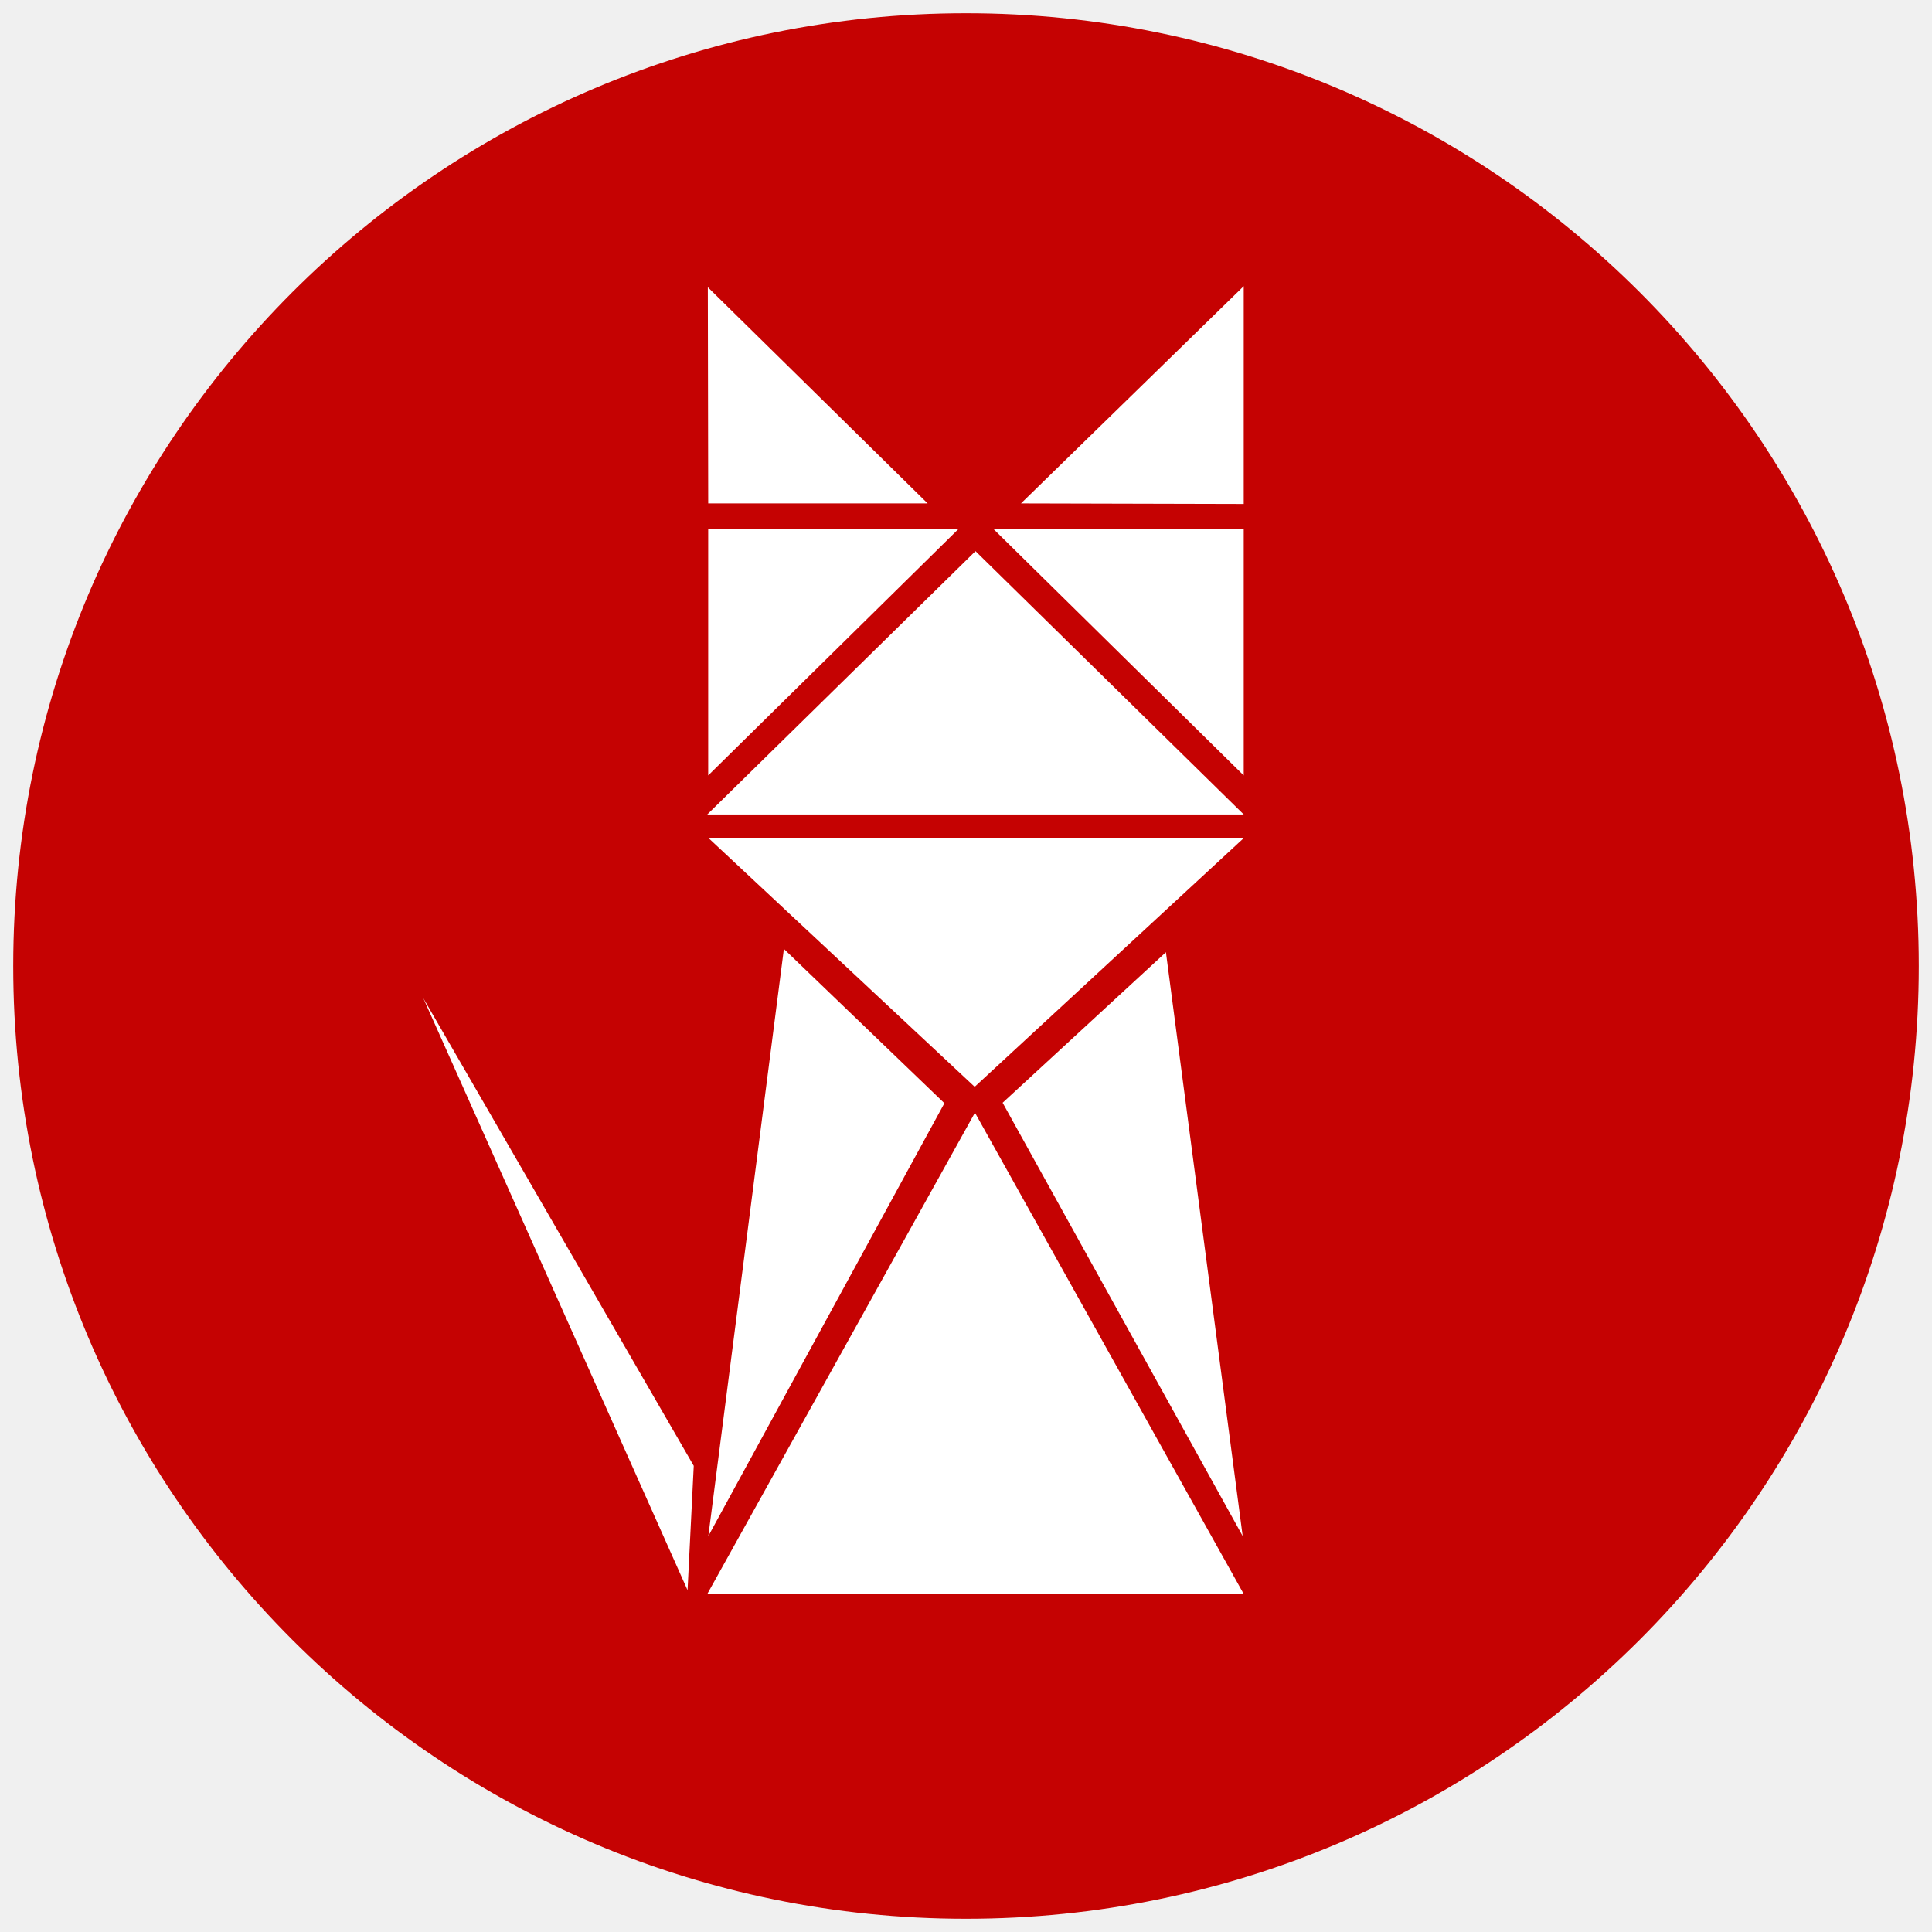
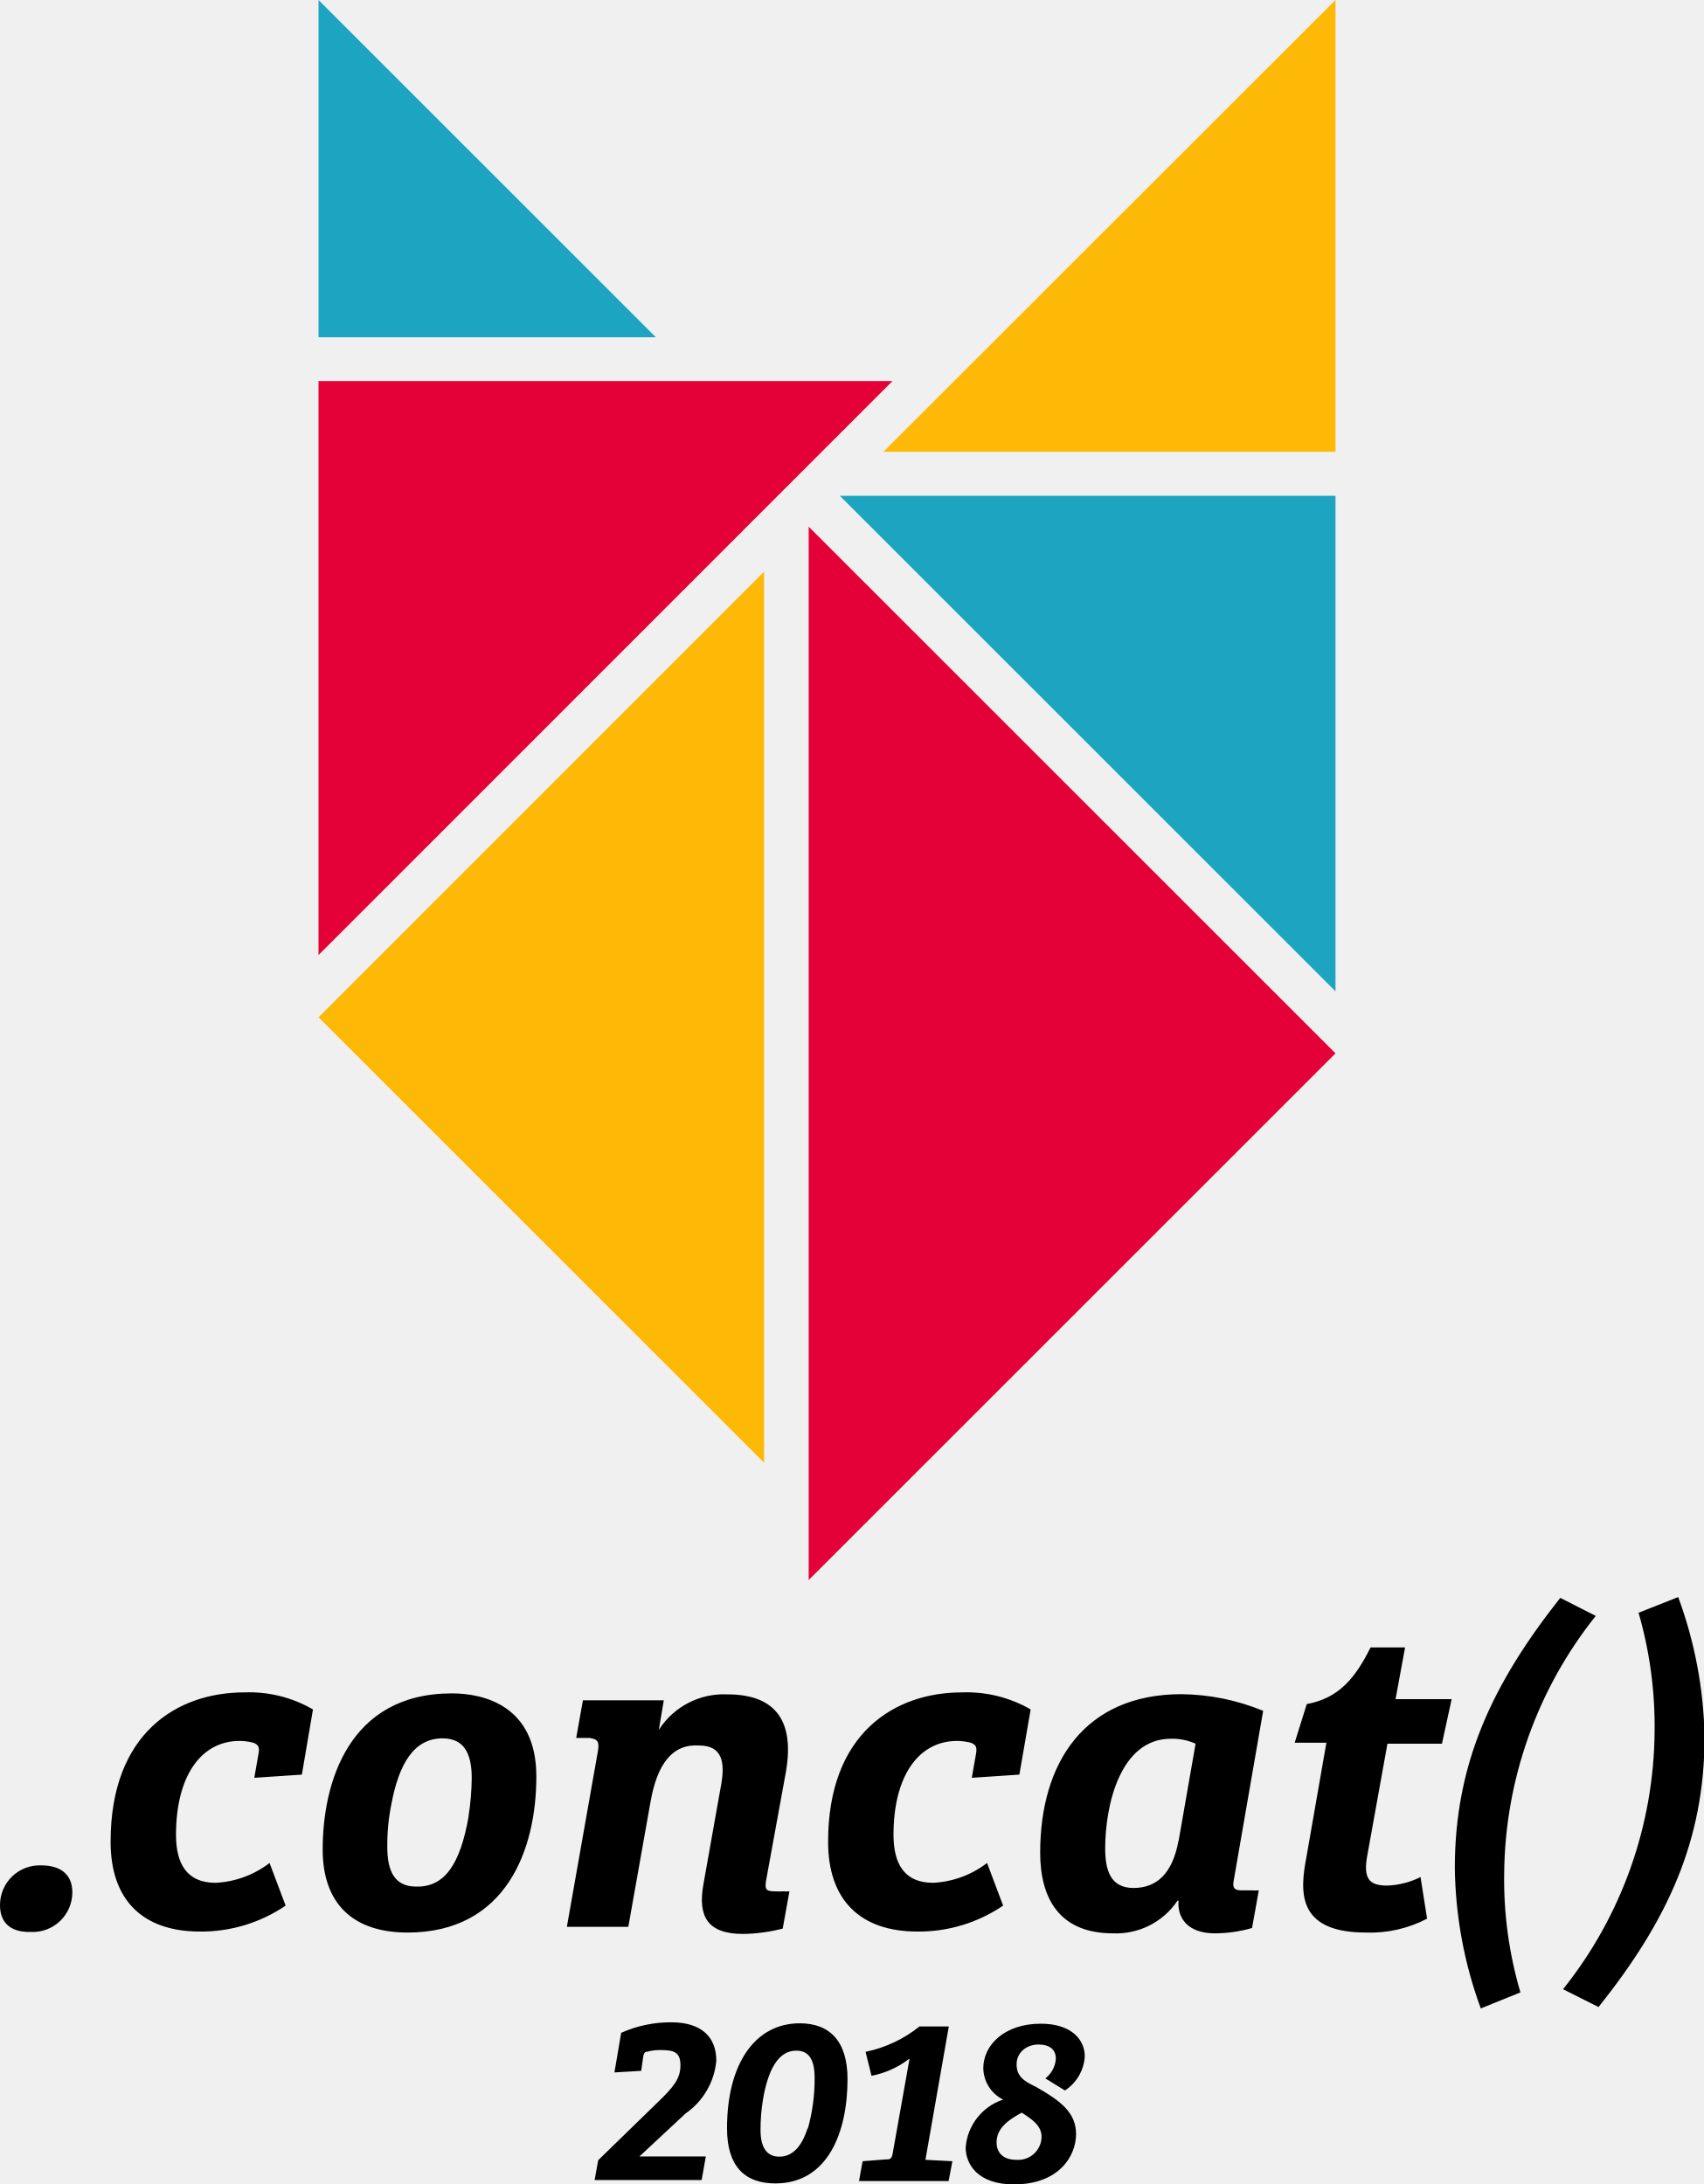
- <svg xmlns="http://www.w3.org/2000/svg" version="1.1" id="Layer_1" x="0px" y="0px" width="146px" height="146px" viewBox="438.012 439.541 146 146" enable-background="new 438.012 439.541 146 146" xml:space="preserve">
-   <g id="Layer_1_1_">
-     <path fill="#C50202" d="M439.012,512.541c0-39.77,32.23-72,72-72c39.771,0,72,32.23,72,72s-32.229,72-72,72   C471.242,584.541,439.012,552.311,439.012,512.541z" />
-     <path fill="#FFFFFF" d="M511.73,481.19L491.46,501.09H532L511.73,481.19z M491.562,502.88l20.106,18.79L532,502.875L491.562,502.88   z M491.46,560l20.228-36.375L532,560H491.46z M497.25,511.25l12.13,11.66l-17.84,32.71L497.25,511.25z M526.12,511.5l-12.34,11.375   l18.14,32.745L526.12,511.5z M489.97,559.71l0.468-9.396L470,514.97L489.97,559.71z M510.47,479.49H491.53v18.649 M513.06,479.49   H532v18.649 M491.502,461.248l0.029,16.335h16.582L491.502,461.248z M532,461.166v16.459l-16.832-0.042L532,461.166z" />
+ <svg xmlns="http://www.w3.org/2000/svg" width="85.97" height="110.22">
+   <defs>
+     <style>.a{fill:#fdb906}.b{fill:#e40138}.c{fill:#1da4c1}</style>
+   </defs>
+   <path d="M2.08 94.14c1.07 0 1.57.54 1.57 1.36a2 2 0 0 1-2.09 2C.5 97.53 0 97 0 96.15a2 2 0 0 1 2.08-2.01zM8.88 92.6c0 1.45.54 2.42 2 2.42a4.87 4.87 0 0 0 2.72-1l.81 2.15a7.56 7.56 0 0 1-4.32 1.31c-2.9 0-4.51-1.6-4.51-4.53 0-5.5 3.37-7.54 6.75-7.54a6.4 6.4 0 0 1 3.46.86l-.56 3.29-2.4.16.2-1.14c.07-.36.05-.52-.25-.63a2.89 2.89 0 0 0-.77-.09c-1.91.05-3.13 1.82-3.13 4.74zM27.06 89.65c0 3.69-1.52 7.88-6.5 7.88-2.74 0-4.28-1.45-4.28-4.19 0-3.37 1.31-7.88 6.52-7.88 1.61 0 4.26.62 4.26 4.19zm-3.42 2a13.23 13.23 0 0 0 .16-1.92c0-1.27-.41-2-1.47-2-1.43 0-2.2 1.25-2.59 3.35a10.31 10.31 0 0 0-.2 2.13c0 1.18.34 2 1.45 2 1.43.04 2.22-1.1 2.65-3.52zM32.83 90.88l-1.13 6.36h-3.1l1.56-8.83c.09-.52 0-.64-.41-.7h-.68l.34-1.9h4.08l-.25 1.49a3.89 3.89 0 0 1 3.47-1.79c2.26 0 3.42 1.18 2.94 3.92l-1 5.48c-.07.45 0 .54.45.54a3.64 3.64 0 0 0 .43 0 1.67 1.67 0 0 0 .3 0l-.34 1.88a8.48 8.48 0 0 1-2 .27c-1.81 0-2.29-.9-2-2.51l.89-5c.2-1.11.09-2-1.11-2-1.33-.09-2.1.91-2.44 2.79zM45.08 92.6c0 1.45.54 2.42 2 2.42a4.87 4.87 0 0 0 2.72-1l.81 2.15a7.56 7.56 0 0 1-4.32 1.31c-2.9 0-4.51-1.6-4.51-4.53 0-5.5 3.38-7.54 6.75-7.54a6.46 6.46 0 0 1 3.47.86l-.57 3.29-2.4.16.2-1.14c.07-.36.05-.52-.25-.63a2.89 2.89 0 0 0-.77-.09c-1.91.05-3.13 1.82-3.13 4.74zM62.24 94.93c-.07.36.07.47.36.47h.52a2.68 2.68 0 0 0 .39 0l-.34 1.9a6.82 6.82 0 0 1-1.88.27c-1.36 0-1.9-.77-1.83-1.65h-.05a3.73 3.73 0 0 1-3.26 1.65c-2.72 0-3.67-1.79-3.67-4.07 0-4.58 2.27-8 7.13-8a11.16 11.16 0 0 1 4.12.84zm-2.78-2l.86-4.93a2.83 2.83 0 0 0-1.25-.25c-2.56 0-3.31 3.37-3.31 5.53 0 1.08.25 2 1.43 2s1.97-.74 2.27-2.39zM65.93 86c1.63-.3 2.45-1.32 3.22-2.86h1.74l-.48 2.61h2.83L72.75 88H70l-1 5.55c-.25 1.27.07 1.61 1 1.61a4.1 4.1 0 0 0 1.67-.43l.33 2.1a6.18 6.18 0 0 1-3.08.7c-3.55 0-3.33-2.13-3-3.85l1-5.73h-1.6zM73.4 94.27c0-5.25 1.88-9.28 5.32-13.63l1.79.91a21.13 21.13 0 0 0-4.62 13 20.11 20.11 0 0 0 .82 6l-2 .81a21.28 21.28 0 0 1-1.31-7.09zM86 87.64c0 5.27-1.88 9.3-5.35 13.65l-1.79-.9a21.09 21.09 0 0 0 4.62-13 20.68 20.68 0 0 0-.81-6l2-.79A21.51 21.51 0 0 1 86 87.64z" />
+   <g>
+     <path d="M32.35 104.51l-1.35.08.34-2a6.12 6.12 0 0 1 2.53-.53c1.52 0 2.27.74 2.27 1.94a3.64 3.64 0 0 1-1.55 2.66l-2.33 2.17h3.35l-.21 1.19H30l.18-1 3-2.92c.81-.78 1.15-1.2 1.15-1.87s-.33-.77-1-.77a2.37 2.37 0 0 0-.66.08c-.19 0-.2.15-.23.34zM42.76 104.92c0 2.7-1 5.27-3.64 5.27-1.57 0-2.44-.89-2.44-2.78 0-3.25 1.41-5.3 3.67-5.3 1.5 0 2.41.89 2.41 2.81zm-2 2.5a9.32 9.32 0 0 0 .34-2.55c0-1.06-.38-1.38-.93-1.38-.92 0-1.43 1-1.68 2.49a9.61 9.61 0 0 0-.12 1.51c0 1 .4 1.35.95 1.35.68 0 1.14-.54 1.42-1.42zM45.89 103.89a4.57 4.57 0 0 1-1.92.87l-.3-1.21a6.41 6.41 0 0 0 2.72-1.28h1.48L46.69 109l1.36.07-.19 1h-4.52l.18-1 1.15-.09c.23 0 .33 0 .38-.37zM52.74 104.89a1.35 1.35 0 0 0 .53-1c0-.45-.31-.71-.88-.71s-1.1.38-1.1 1 .38.85 1 1.15c1.19.68 2 1.27 2 2.37s-.85 2.54-3.14 2.54c-1.8 0-2.43-1-2.43-1.87a2.77 2.77 0 0 1 1.89-2.41 1.8 1.8 0 0 1-1-1.59c0-1.16 1.07-2.24 2.9-2.24 1.53 0 2.22.79 2.22 1.65a2.21 2.21 0 0 1-1 1.72zm-1.19 1.73c-.69.37-1.27.79-1.27 1.5 0 .47.28.88 1 .88a1.18 1.18 0 0 0 1.27-1.17c0-.58-.55-.92-1-1.21z" />
  </g>
-   <g id="Layer_2">
-     <path fill="none" stroke="#000000" stroke-miterlimit="10" d="M483.583,453.458" />
-     <path fill="none" stroke="#000000" stroke-miterlimit="10" d="M532,501.09" />
-     <path fill="none" stroke="#000000" stroke-miterlimit="10" d="M534.708,458.289" />
-     <path fill="none" stroke="#000000" stroke-miterlimit="10" d="M491.542,501.213" />
+   <g>
+     <path class="a" d="M44.57 22.8h22.81V0L44.57 22.8z" />
+     <path class="b" d="M16.07 48.2V19.23h28.96L16.07 48.2z" />
+     <path class="c" d="M67.38 50.03V25.02H42.37l25.01 25.01z" />
+     <path class="b" d="M40.8 26.58l26.58 26.58L40.8 79.74V26.58z" />
+     <path class="c" d="M33.09 17.02H16.07V0l17.02 17.02z" />
+     <path class="a" d="M38.55 28.85L16.07 51.34l22.48 22.48V28.85z" />
  </g>
</svg>
